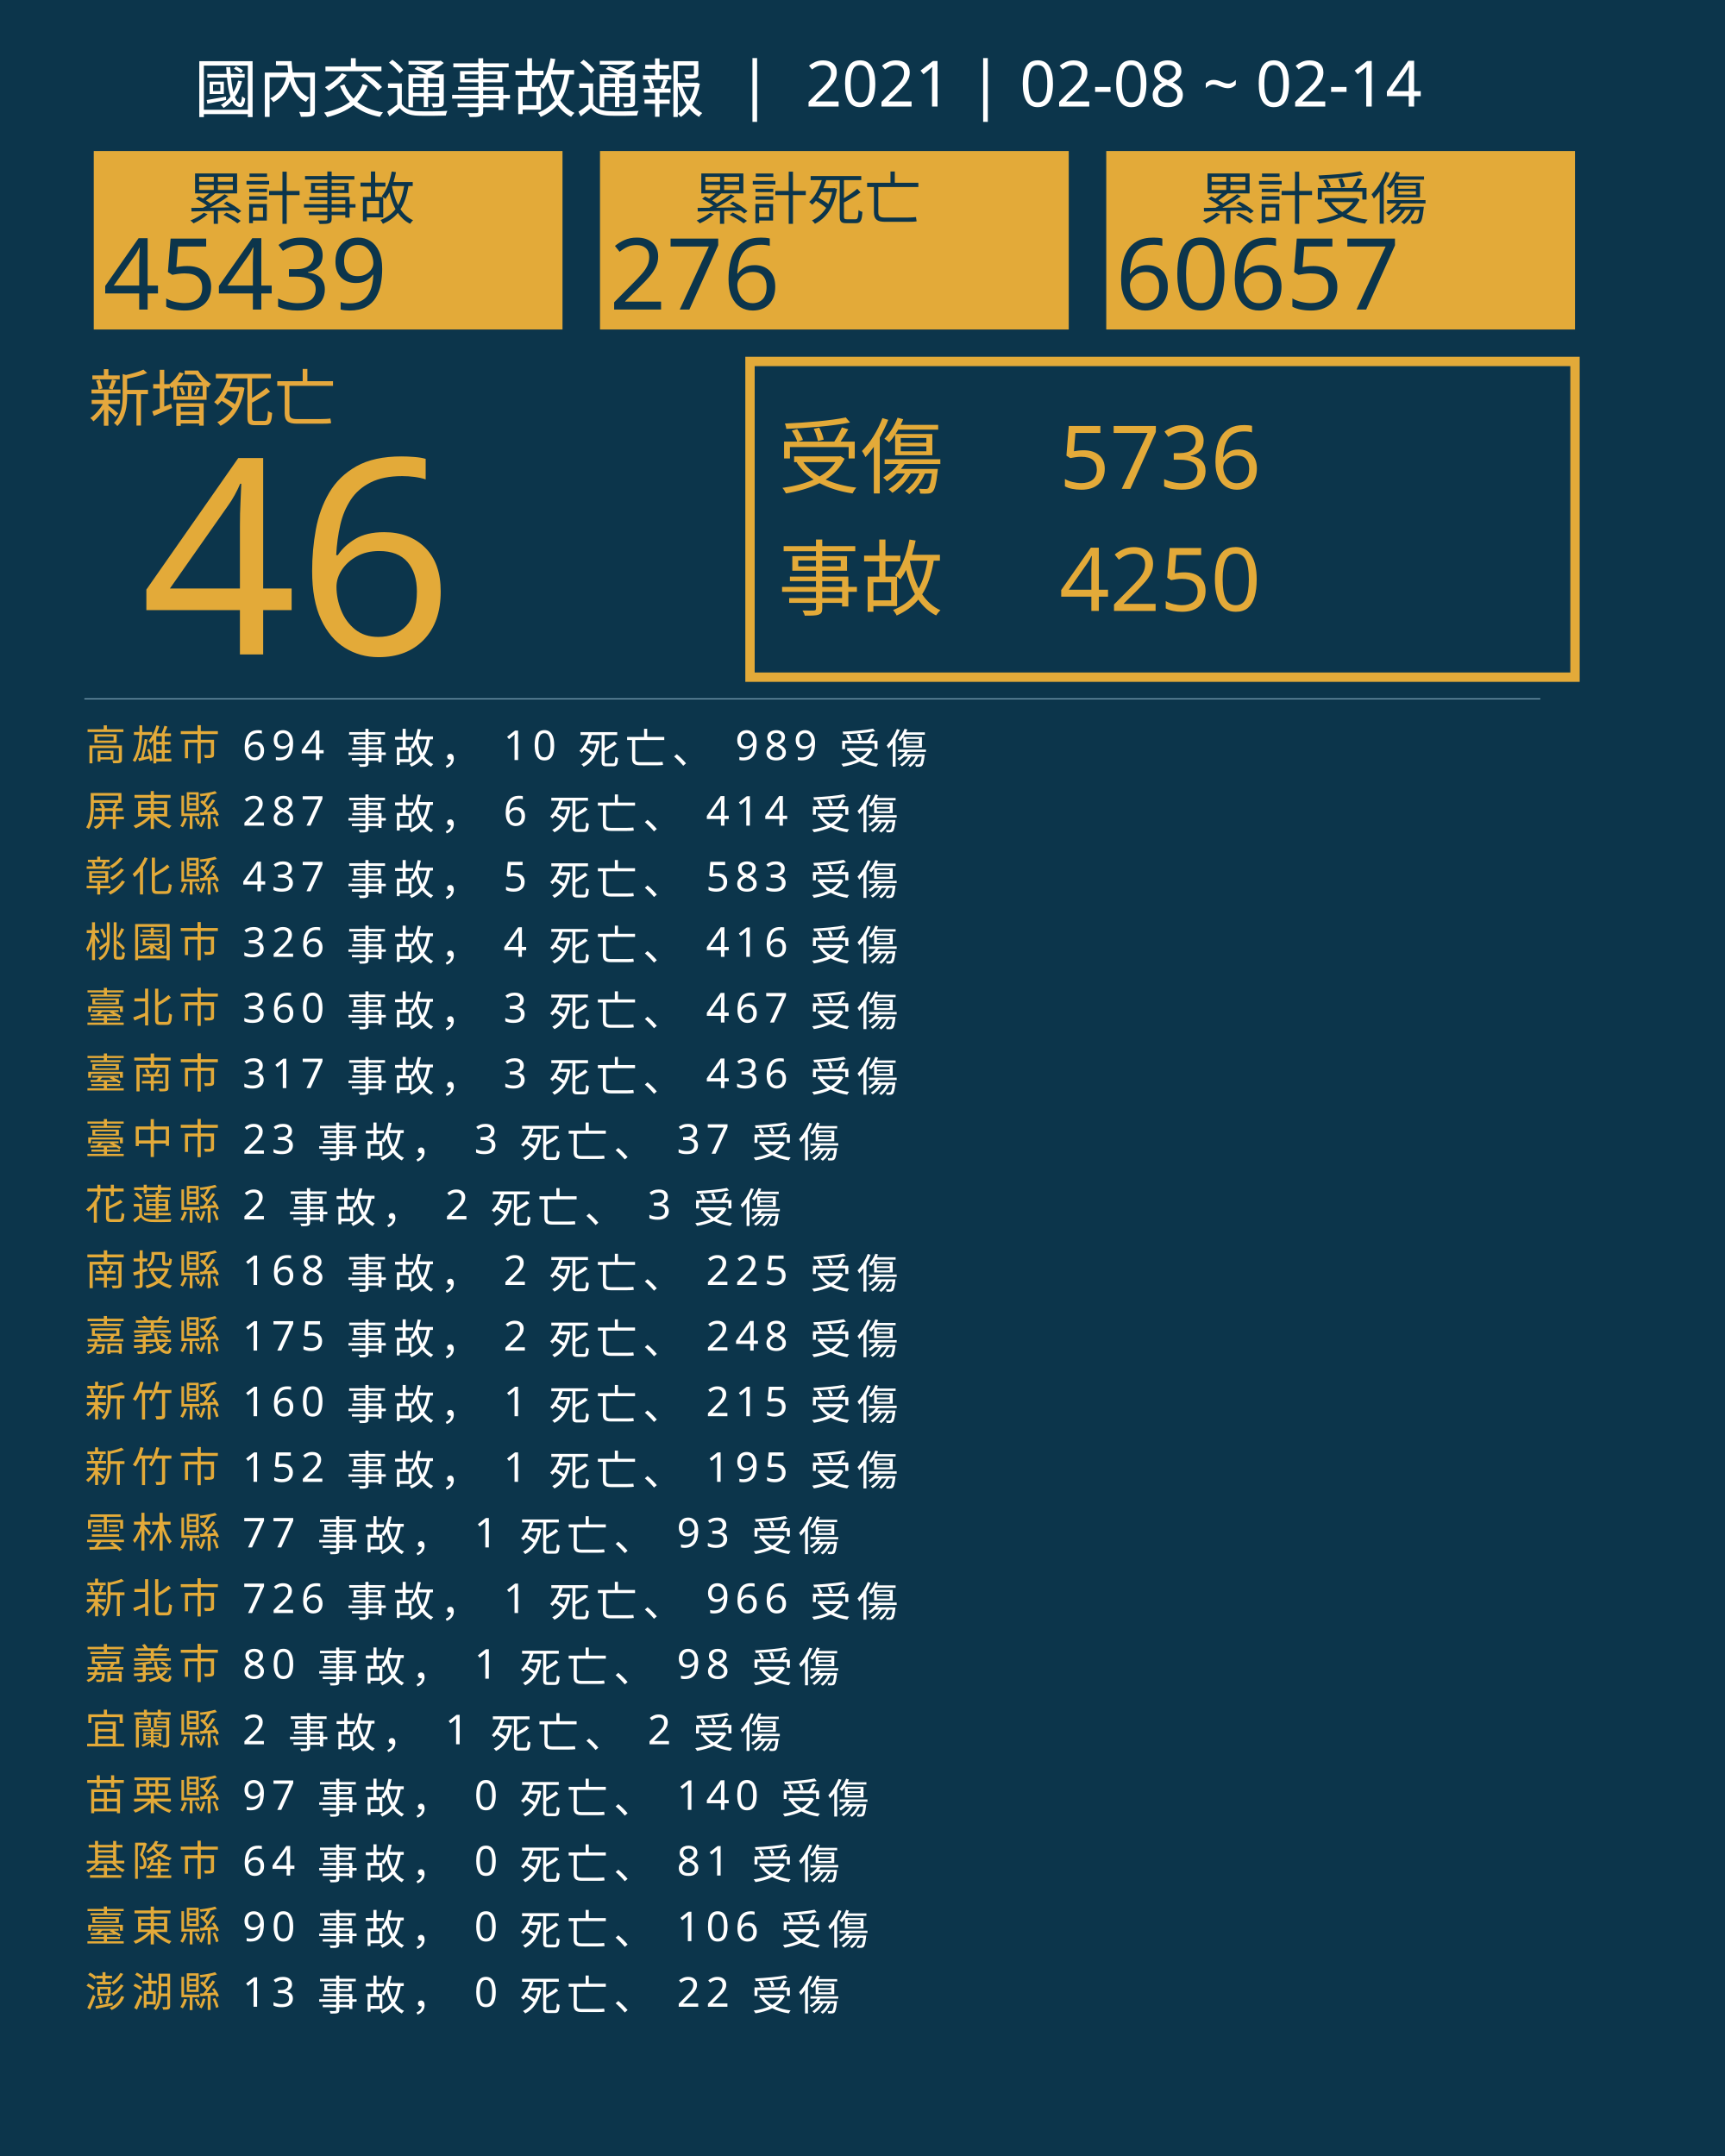
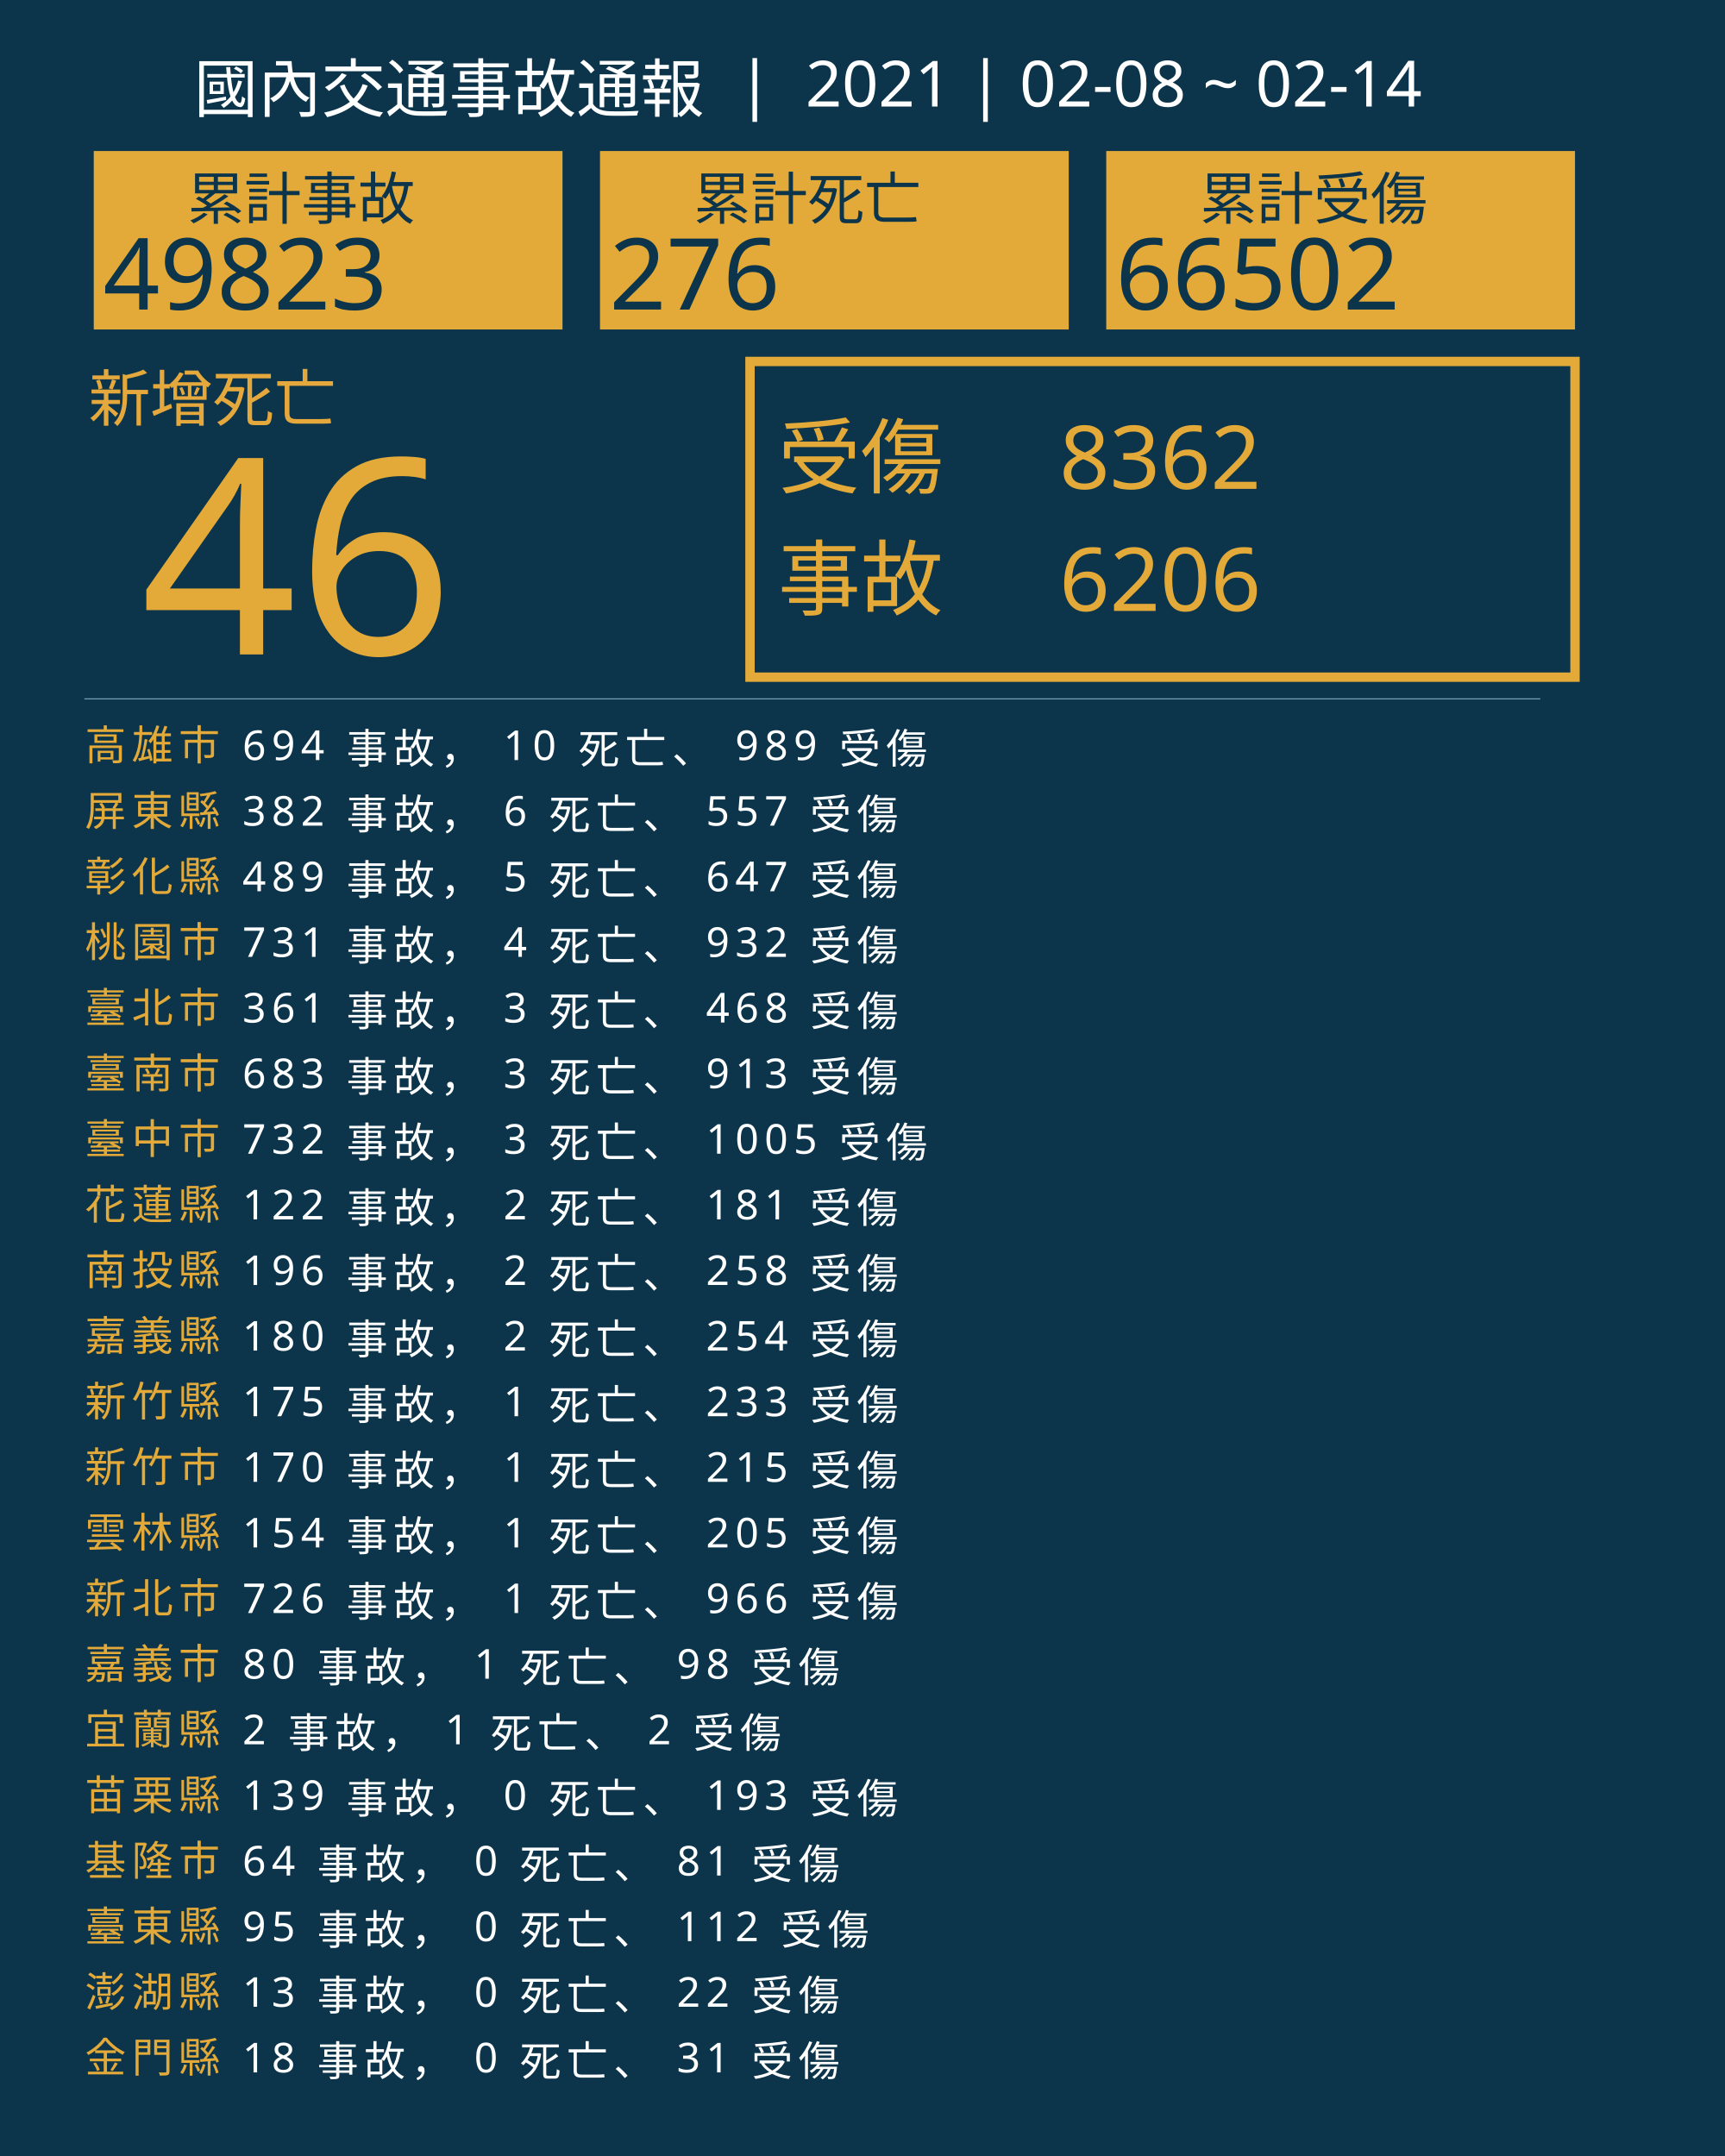
<svg xmlns="http://www.w3.org/2000/svg" version="1.1" id="圖層_1" x="0px" y="0px" viewBox="0 0 1840 2300" style="enable-background:new 0 0 1840 2300;" xml:space="preserve">
  <style type="text/css">
	.st0{fill:#0C354B;}
	.st1{fill:#E5A83D;}
	.st2{font-family:'NotoSansCJKtc-Bold-B5pc-H';}
	.st3{font-size:66px;}
	.st4{fill:#E3AA39;}
	.st5{font-family:'Arial-BoldMT';}
	.st6{font-size:291.776px;}
	.st7{fill:none;stroke:#E3AA39;stroke-miterlimit:10;stroke-width:10;}
	.st8{font-family:'NotoSansCJKtc-Light-B5pc-H';}
	.st9{font-size:88px;}
	.st10{font-family:'NotoSansCJKtc-Medium-B5pc-H';}
	.st11{font-size:94px;}
	.st12{fill:none;stroke:#8AAFC1;stroke-miterlimit:10;}
	.st13{font-size:60.649px;}
	.st14{font-size:106px;}
	.st15{fill:none;}
	.st16{font-size:44px;}
	.st17{letter-spacing:6;}
	.st18{fill:#FFFFFF;}
	.st19{letter-spacing:1;}
	.st20{font-size:68px;}
</style>
  <rect class="st0" width="1840" height="2300" />
  <text transform="matrix(1 0 0 1 94.5001 449.017)" class="st1 st2 st3">新增死亡</text>
  <g>
    <text transform="matrix(1 0 0 1 150 698.1412)" class="st4 st5 st6">46</text>
  </g>
  <g>
    <rect x="800" y="385.6" class="st7" width="880" height="336.8" />
    <g>
      <text transform="matrix(1 0 0 1 830 519.593)" class="st4 st8 st9">受傷</text>
-       <text transform="matrix(1 0 0 1 1130 521.5084)" class="st4 st10 st11">5736</text>
-       <text transform="matrix(1 0 0 1 1130 651.7274)" class="st4 st10 st11">4250</text>
+       <text transform="matrix(1 0 0 1 1130 521.5084)" class="st4 st10 st11">8362</text>
+       <text transform="matrix(1 0 0 1 1130 651.7274)" class="st4 st10 st11">6206</text>
      <text transform="matrix(1 0 0 1 830 649.4965)" class="st4 st8 st9">事故</text>
    </g>
  </g>
  <line class="st12" x1="90" y1="745.5" x2="1643" y2="745.5" />
  <g>
    <g>
      <rect x="100" y="161.1" class="st4" width="500" height="190.4" />
      <g>
        <text transform="matrix(1 0 0 1 200 233.9079)" class="st0 st10 st13">累計事故</text>
        <g>
-           <text transform="matrix(1 0 0 1 110 330.2121)" class="st0 st5 st14">45439</text>
+           <text transform="matrix(1 0 0 1 110 330.2121)" class="st0 st5 st14">49823</text>
        </g>
      </g>
    </g>
    <g>
      <rect x="640" y="161.1" class="st4" width="500" height="190.4" />
      <g>
        <text transform="matrix(1 0 0 1 740 233.908)" class="st0 st10 st13">累計死亡</text>
        <g>
          <text transform="matrix(1 0 0 1 650 330.2122)" class="st0 st5 st14">276</text>
        </g>
      </g>
    </g>
    <g>
      <rect x="1180" y="161.1" class="st4" width="500" height="190.4" />
      <g>
        <text transform="matrix(1 0 0 1 1280 233.908)" class="st0 st10 st13">累計受傷</text>
        <g>
-           <text transform="matrix(1 0 0 1 1190 330.2122)" class="st0 st5 st14">60657</text>
+           <text transform="matrix(1 0 0 1 1190 330.2122)" class="st0 st5 st14">66502</text>
        </g>
      </g>
    </g>
  </g>
  <rect x="90.6" y="772.1" class="st15" width="1141.8" height="314.8" />
  <text transform="matrix(1 0 0 1 90.5591 810.7965)">
    <tspan x="0" y="0" class="st4 st10 st16 st17">高雄市</tspan>
    <tspan x="150.6" y="0" class="st18 st10 st16 st17"> 694 事故， 10 死亡、 989 受傷</tspan>
    <tspan x="0" y="70" class="st4 st10 st16 st17">屏東縣</tspan>
-     <tspan x="150.6" y="70" class="st18 st10 st16 st17"> 287 事故， 6 死亡、 414 受傷</tspan>
+     <tspan x="150.6" y="70" class="st18 st10 st16 st17"> 382 事故， 6 死亡、 557 受傷</tspan>
    <tspan x="0" y="140" class="st4 st10 st16 st17">彰化縣</tspan>
-     <tspan x="150.6" y="140" class="st18 st10 st16 st17"> 437 事故， 5 死亡、 583 受傷</tspan>
+     <tspan x="150.6" y="140" class="st18 st10 st16 st17"> 489 事故， 5 死亡、 647 受傷</tspan>
    <tspan x="0" y="210" class="st4 st10 st16 st17">桃園市</tspan>
-     <tspan x="150.6" y="210" class="st18 st10 st16 st17"> 326 事故， 4 死亡、 416 受傷</tspan>
+     <tspan x="150.6" y="210" class="st18 st10 st16 st17"> 731 事故， 4 死亡、 932 受傷</tspan>
    <tspan x="0" y="280" class="st4 st10 st16 st17">臺北市</tspan>
-     <tspan x="150.6" y="280" class="st18 st10 st16 st17"> 360 事故， 3 死亡、 467 受傷</tspan>
+     <tspan x="150.6" y="280" class="st18 st10 st16 st17"> 361 事故， 3 死亡、 468 受傷</tspan>
    <tspan x="0" y="350" class="st4 st10 st16 st17">臺南市</tspan>
-     <tspan x="150.6" y="350" class="st18 st10 st16 st17"> 317 事故， 3 死亡、 436 受傷</tspan>
+     <tspan x="150.6" y="350" class="st18 st10 st16 st17"> 683 事故， 3 死亡、 913 受傷</tspan>
    <tspan x="0" y="420" class="st4 st10 st16 st17">臺中市</tspan>
-     <tspan x="150.6" y="420" class="st18 st10 st16 st17"> 23 事故， 3 死亡、 37 受傷</tspan>
+     <tspan x="150.6" y="420" class="st18 st10 st16 st17"> 732 事故， 3 死亡、 1005 受傷</tspan>
    <tspan x="0" y="490" class="st4 st10 st16 st17">花蓮縣</tspan>
-     <tspan x="150.6" y="490" class="st18 st10 st16 st17"> 2 事故， 2 死亡、 3 受傷</tspan>
+     <tspan x="150.6" y="490" class="st18 st10 st16 st17"> 122 事故， 2 死亡、 181 受傷</tspan>
    <tspan x="0" y="560" class="st4 st10 st16 st17">南投縣</tspan>
-     <tspan x="150.6" y="560" class="st18 st10 st16 st17"> 168 事故， 2 死亡、 225 受傷</tspan>
+     <tspan x="150.6" y="560" class="st18 st10 st16 st17"> 196 事故， 2 死亡、 258 受傷</tspan>
    <tspan x="0" y="630" class="st4 st10 st16 st17">嘉義縣</tspan>
-     <tspan x="150.6" y="630" class="st18 st10 st16 st17"> 175 事故， 2 死亡、 248 受傷</tspan>
+     <tspan x="150.6" y="630" class="st18 st10 st16 st17"> 180 事故， 2 死亡、 254 受傷</tspan>
    <tspan x="0" y="700" class="st4 st10 st16 st17">新竹縣</tspan>
-     <tspan x="150.6" y="700" class="st18 st10 st16 st17"> 160 事故， 1 死亡、 215 受傷</tspan>
+     <tspan x="150.6" y="700" class="st18 st10 st16 st17"> 175 事故， 1 死亡、 233 受傷</tspan>
    <tspan x="0" y="770" class="st4 st10 st16 st17">新竹市</tspan>
-     <tspan x="150.6" y="770" class="st18 st10 st16 st17"> 152 事故， 1 死亡、 195 受傷</tspan>
+     <tspan x="150.6" y="770" class="st18 st10 st16 st17"> 170 事故， 1 死亡、 215 受傷</tspan>
    <tspan x="0" y="840" class="st4 st10 st16 st17">雲林縣</tspan>
-     <tspan x="150.6" y="840" class="st18 st10 st16 st17"> 77 事故， 1 死亡、 93 受傷</tspan>
+     <tspan x="150.6" y="840" class="st18 st10 st16 st17"> 154 事故， 1 死亡、 205 受傷</tspan>
    <tspan x="0" y="910" class="st4 st10 st16 st17">新北市</tspan>
    <tspan x="150.6" y="910" class="st18 st10 st16 st17"> 726 事故， 1 死亡、 966 受傷</tspan>
    <tspan x="0" y="980" class="st4 st10 st16 st17">嘉義市</tspan>
    <tspan x="150.6" y="980" class="st18 st10 st16 st17"> 80 事故， 1 死亡、 98 受傷</tspan>
    <tspan x="0" y="1050" class="st4 st10 st16 st17">宜蘭縣</tspan>
    <tspan x="150.6" y="1050" class="st18 st10 st16 st17"> 2 事故， 1 死亡、 2 受傷</tspan>
    <tspan x="0" y="1120" class="st4 st10 st16 st17">苗栗縣</tspan>
-     <tspan x="150.6" y="1120" class="st18 st10 st16 st17"> 97 事故， 0 死亡、 140 受傷</tspan>
+     <tspan x="150.6" y="1120" class="st18 st10 st16 st17"> 139 事故， 0 死亡、 193 受傷</tspan>
    <tspan x="0" y="1190" class="st4 st10 st16 st17">基隆市</tspan>
    <tspan x="150.6" y="1190" class="st18 st10 st16 st17"> 64 事故， 0 死亡、 81 受傷</tspan>
    <tspan x="0" y="1260" class="st4 st10 st16 st17">臺東縣</tspan>
-     <tspan x="150.6" y="1260" class="st18 st10 st16 st17"> 90 事故， 0 死亡、 106 受傷</tspan>
+     <tspan x="150.6" y="1260" class="st18 st10 st16 st17"> 95 事故， 0 死亡、 112 受傷</tspan>
    <tspan x="0" y="1330" class="st4 st10 st16 st17">澎湖縣</tspan>
    <tspan x="150.6" y="1330" class="st18 st10 st16 st17"> 13 事故， 0 死亡、 22 受傷</tspan>
+     <tspan x="0" y="1400" class="st4 st10 st16 st17">金門縣</tspan>
+     <tspan x="150.6" y="1400" class="st18 st10 st16 st17"> 18 事故， 0 死亡、 31 受傷</tspan>
  </text>
  <text transform="matrix(1 0 0 1 207 119.2712)" class="st18 st8 st20">國內交通事故通報  |  2021 | 02-08 ~ 02-14</text>
</svg>
